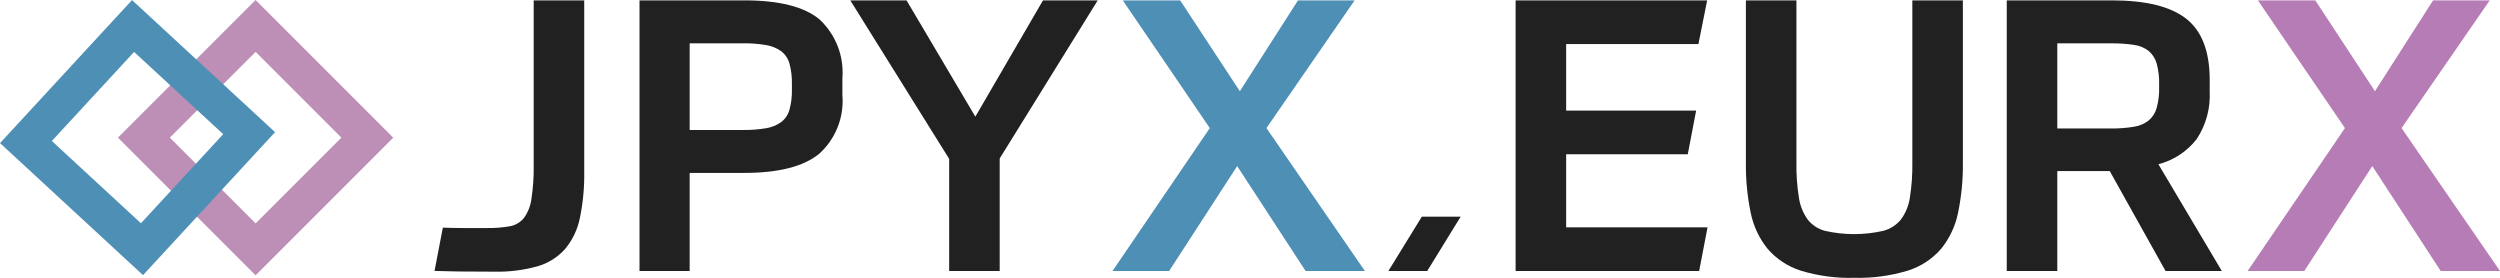
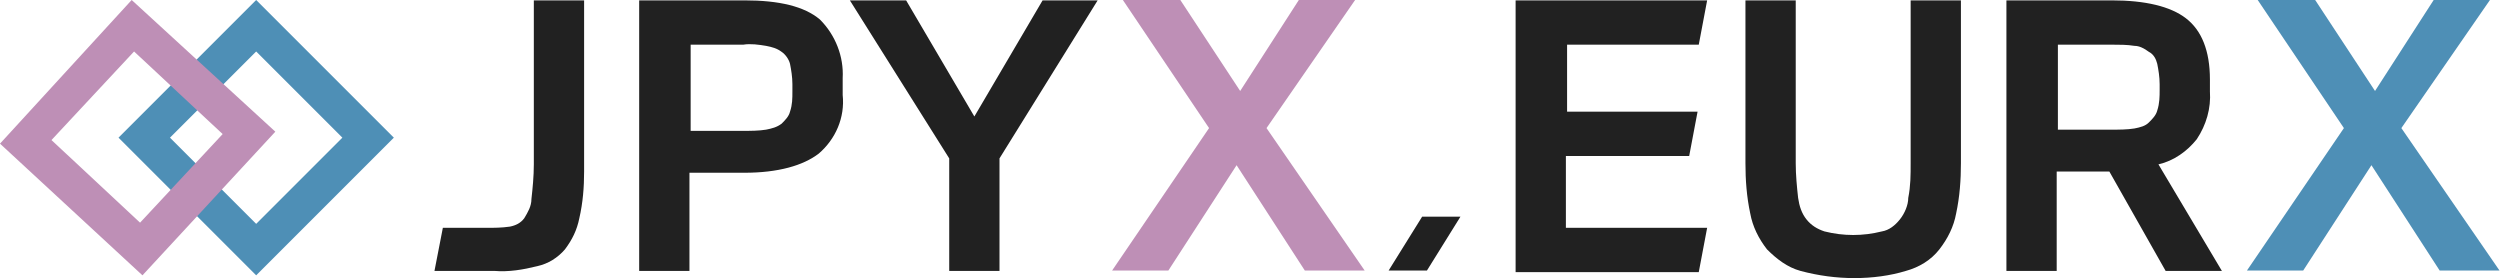
<svg xmlns="http://www.w3.org/2000/svg" width="208.84" height="23.207" viewBox="0 0 208.84 23.207">
-   <defs>
-     <style>.a{fill:#4e8fb6;}.b{fill:#b67cb6;}.c{fill:#212121;}.d{fill:#be8fb6;}</style>
-   </defs>
+   <style type="text/css">
+ 	.st0{fill:#BE8FB6;}
+ 	.st1{fill:#4E8FB6;}
+ 	.st2{fill:#212121;}
+ </style>
  <g transform="translate(-40 -30)">
    <g transform="translate(40 30)">
-       <path class="a" d="M316.113,71.511l8.223,11.938h-4.953l-5.715-8.763-5.683,8.763h-4.731l8.128-11.938-7.27-10.668h4.794l4.985,7.588,4.857-7.588h4.731Z" transform="translate(-210.319 -60.812)" />
-       <path class="b" d="M498.6,71.511l8.223,11.938h-4.952l-5.715-8.763-5.682,8.763h-4.731l8.127-11.938L486.6,60.843h4.794l4.984,7.588,4.857-7.588h4.731Z" transform="translate(-297.984 -60.812)" />
+       <path class="st0" d="M105.8,10.7l8.2,11.9h-5l-5.7-8.8l-5.7,8.8h-4.7l8.1-11.9L93.8,0h4.8l5,7.6l4.9-7.6h4.7L105.8,10.7z" />
+       <path class="st1" d="M200.6,10.7l8.2,11.9h-5l-5.7-8.8l-5.7,8.8h-4.7l8.1-11.9L188.6,0h4.8l5,7.6l4.9-7.6h4.7L200.6,10.7z" />
      <g transform="translate(36.294 0.031)">
-         <path class="c" d="M194.945,79.829q.857.032,1.7.032h2.016a10.126,10.126,0,0,0,1.857-.143,1.969,1.969,0,0,0,1.19-.683,3.454,3.454,0,0,0,.635-1.587,16.787,16.787,0,0,0,.191-2.857V60.843h4.222V75.13a17.752,17.752,0,0,1-.365,3.9,5.846,5.846,0,0,1-1.238,2.587,4.909,4.909,0,0,1-2.317,1.445,12.443,12.443,0,0,1-3.6.444q-1.874,0-3.016-.016t-1.969-.047Z" transform="translate(-194.246 -60.843)" />
-         <path class="c" d="M231.4,75.257v8.191H227.21V60.843h8.762q4.381,0,6.286,1.6a6.053,6.053,0,0,1,1.9,4.905v1.4a5.939,5.939,0,0,1-1.968,4.937q-1.969,1.571-6.223,1.571Zm8.54-7.429a5.937,5.937,0,0,0-.206-1.715,1.969,1.969,0,0,0-.7-1.032,3.029,3.029,0,0,0-1.27-.508,10.882,10.882,0,0,0-1.92-.143H231.4V71.67h4.445a10.882,10.882,0,0,0,1.92-.143,3.016,3.016,0,0,0,1.27-.508,1.965,1.965,0,0,0,.7-1.032,5.935,5.935,0,0,0,.206-1.714Z" transform="translate(-210.082 -60.843)" />
-         <path class="c" d="M269.359,83.448V74.082L261.1,60.843h4.7l5.746,9.715,5.651-9.715h4.572L273.581,74.05v9.4Z" transform="translate(-226.364 -60.843)" />
+         <path class="st2" d="M0.7,19c0.6,0,1.1,0,1.7,0h2c0.6,0,1.2,0,1.9-0.1c0.5-0.1,0.9-0.3,1.2-0.7c0.3-0.5,0.6-1,0.6-1.6     c0.1-0.9,0.2-1.9,0.2-2.9V0h4.2v14.3c0,1.3-0.1,2.6-0.4,3.9c-0.2,1-0.6,1.8-1.2,2.6c-0.6,0.7-1.4,1.2-2.3,1.4     c-1.2,0.3-2.4,0.5-3.6,0.4c-1.2,0-2.3,0-3,0s-1.4,0-2,0L0.7,19z" />
+         <path class="st2" d="M21.3,14.4v8.2h-4.2V0h8.8c2.9,0,5,0.5,6.3,1.6c1.3,1.3,2,3.1,1.9,4.9v1.4c0.2,1.9-0.6,3.7-2,4.9     c-1.3,1-3.4,1.6-6.2,1.6L21.3,14.4z M29.9,7c0-0.6-0.1-1.2-0.2-1.7c-0.1-0.4-0.4-0.8-0.7-1c-0.4-0.3-0.8-0.4-1.3-0.5     c-0.6-0.1-1.3-0.2-1.9-0.1h-4.4v7.2h4.4c0.6,0,1.3,0,1.9-0.1c0.5-0.1,0.9-0.2,1.3-0.5c0.3-0.3,0.6-0.6,0.7-1     c0.2-0.6,0.2-1.1,0.2-1.7L29.9,7z" />
+         <path class="st2" d="M43,22.6v-9.4L34.7,0h4.7l5.7,9.7L50.8,0h4.6l-8.2,13.2v9.4L43,22.6z" />
      </g>
      <g transform="translate(126.608 0.031)">
-         <path class="c" d="M384.057,60.843l-.73,3.651H372.279v5.556h10.858l-.7,3.651H372.279v6.1h11.81l-.7,3.651H368.056V60.843Z" transform="translate(-368.056 -60.843)" />
-         <path class="c" d="M414.131,84.019a13.957,13.957,0,0,1-4.476-.6,6.067,6.067,0,0,1-2.762-1.825,6.992,6.992,0,0,1-1.413-3.016,19.494,19.494,0,0,1-.4-4.175V60.843h4.222V74.4a16.878,16.878,0,0,0,.206,2.921,4.18,4.18,0,0,0,.73,1.826,2.728,2.728,0,0,0,1.461.952,11,11,0,0,0,4.841,0,2.817,2.817,0,0,0,1.492-.952,4.065,4.065,0,0,0,.746-1.826,16.93,16.93,0,0,0,.206-2.921V60.843h4.222V74.4a19.5,19.5,0,0,1-.4,4.175,7,7,0,0,1-1.413,3.016,6.068,6.068,0,0,1-2.778,1.825A14.107,14.107,0,0,1,414.131,84.019Z" transform="translate(-385.843 -60.843)" />
-         <path class="c" d="M455.617,75.1h-4.381v8.35h-4.222V60.843h8.794q4.253,0,6.206,1.54t1.953,5.1v.952a6.617,6.617,0,0,1-1.079,3.985,5.91,5.91,0,0,1-3.207,2.111l5.3,8.921h-4.7Zm4.127-7.238a6.074,6.074,0,0,0-.206-1.746,2.147,2.147,0,0,0-.667-1.048,2.558,2.558,0,0,0-1.238-.508,12.271,12.271,0,0,0-1.921-.127h-4.476v7.111h4.476a10.892,10.892,0,0,0,1.921-.143,2.664,2.664,0,0,0,1.238-.524,2.147,2.147,0,0,0,.667-1.048,6.073,6.073,0,0,0,.206-1.746Z" transform="translate(-405.986 -60.843)" />
+         <path class="st2" d="M16,0l-0.7,3.7h-11v5.6h10.9l-0.7,3.7H4.2V19H16l-0.7,3.7H0V0H16z" />
+         <path class="st2" d="M28.3,23.2c-1.5,0-3-0.2-4.5-0.6c-1.1-0.3-2-1-2.8-1.8c-0.7-0.9-1.2-1.9-1.4-3c-0.3-1.4-0.4-2.8-0.4-4.2V0     h4.2v13.6c0,1,0.1,2,0.2,2.9c0.1,0.7,0.3,1.3,0.7,1.8c0.4,0.5,0.9,0.8,1.5,1c1.6,0.4,3.2,0.4,4.8,0c0.6-0.1,1.1-0.5,1.5-1     c0.4-0.5,0.7-1.2,0.7-1.8c0.2-1,0.2-1.9,0.2-2.9V0h4.2v13.6c0,1.4-0.1,2.8-0.4,4.2c-0.2,1.1-0.7,2.1-1.4,3     c-0.7,0.9-1.7,1.5-2.8,1.8C31.3,23,29.8,23.2,28.3,23.2z" />
+         <path class="st2" d="M49.6,14.3h-4.4v8.3H41V0h8.8c2.8,0,4.9,0.5,6.2,1.5c1.3,1,2,2.7,2,5.1v1c0.1,1.4-0.3,2.8-1.1,4     c-0.8,1-1.9,1.8-3.2,2.1l5.3,8.9h-4.7L49.6,14.3z M53.8,7c0-0.6-0.1-1.2-0.2-1.7c-0.1-0.4-0.3-0.8-0.7-1     c-0.4-0.3-0.8-0.5-1.2-0.5c-0.6-0.1-1.3-0.1-1.9-0.1h-4.5v7.1h4.5c0.6,0,1.3,0,1.9-0.1c0.5-0.1,0.9-0.2,1.2-0.5     c0.3-0.3,0.6-0.6,0.7-1c0.2-0.6,0.2-1.2,0.2-1.7V7z" />
      </g>
-       <path class="c" d="M350.4,95.62l-2.791,4.534h3.243l2.791-4.534Z" transform="translate(-231.627 -77.518)" />
-       <path class="d" d="M154.867,65.117l7.163,7.163-7.163,7.163L147.7,72.28l7.163-7.163m0-4.334-11.5,11.5,11.5,11.5,11.5-11.5-11.5-11.5Z" transform="translate(-133.512 -60.783)" />
-       <path class="a" d="M135.6,65.131,143.043,72l-6.872,7.442-7.442-6.872,6.872-7.442m-.173-4.33L124.4,72.746l11.945,11.031,11.031-11.946L135.428,60.8Z" transform="translate(-124.398 -60.792)" />
+       <path class="st2" d="M118.8,18.1l-2.8,4.5h3.2l2.8-4.5H118.8z" />
+       <path class="st1" d="M21.4,4.3l7.2,7.2l-7.2,7.2l-7.2-7.2L21.4,4.3 M21.4,0L9.9,11.5L21.4,23l11.5-11.5L21.4,0z" />
+       <path class="st0" d="M11.2,4.3l7.4,6.9l-6.9,7.4l-7.4-6.9L11.2,4.3 M11,0L0,12l11.9,11L23,11L11,0L11,0z" />
    </g>
  </g>
</svg>
